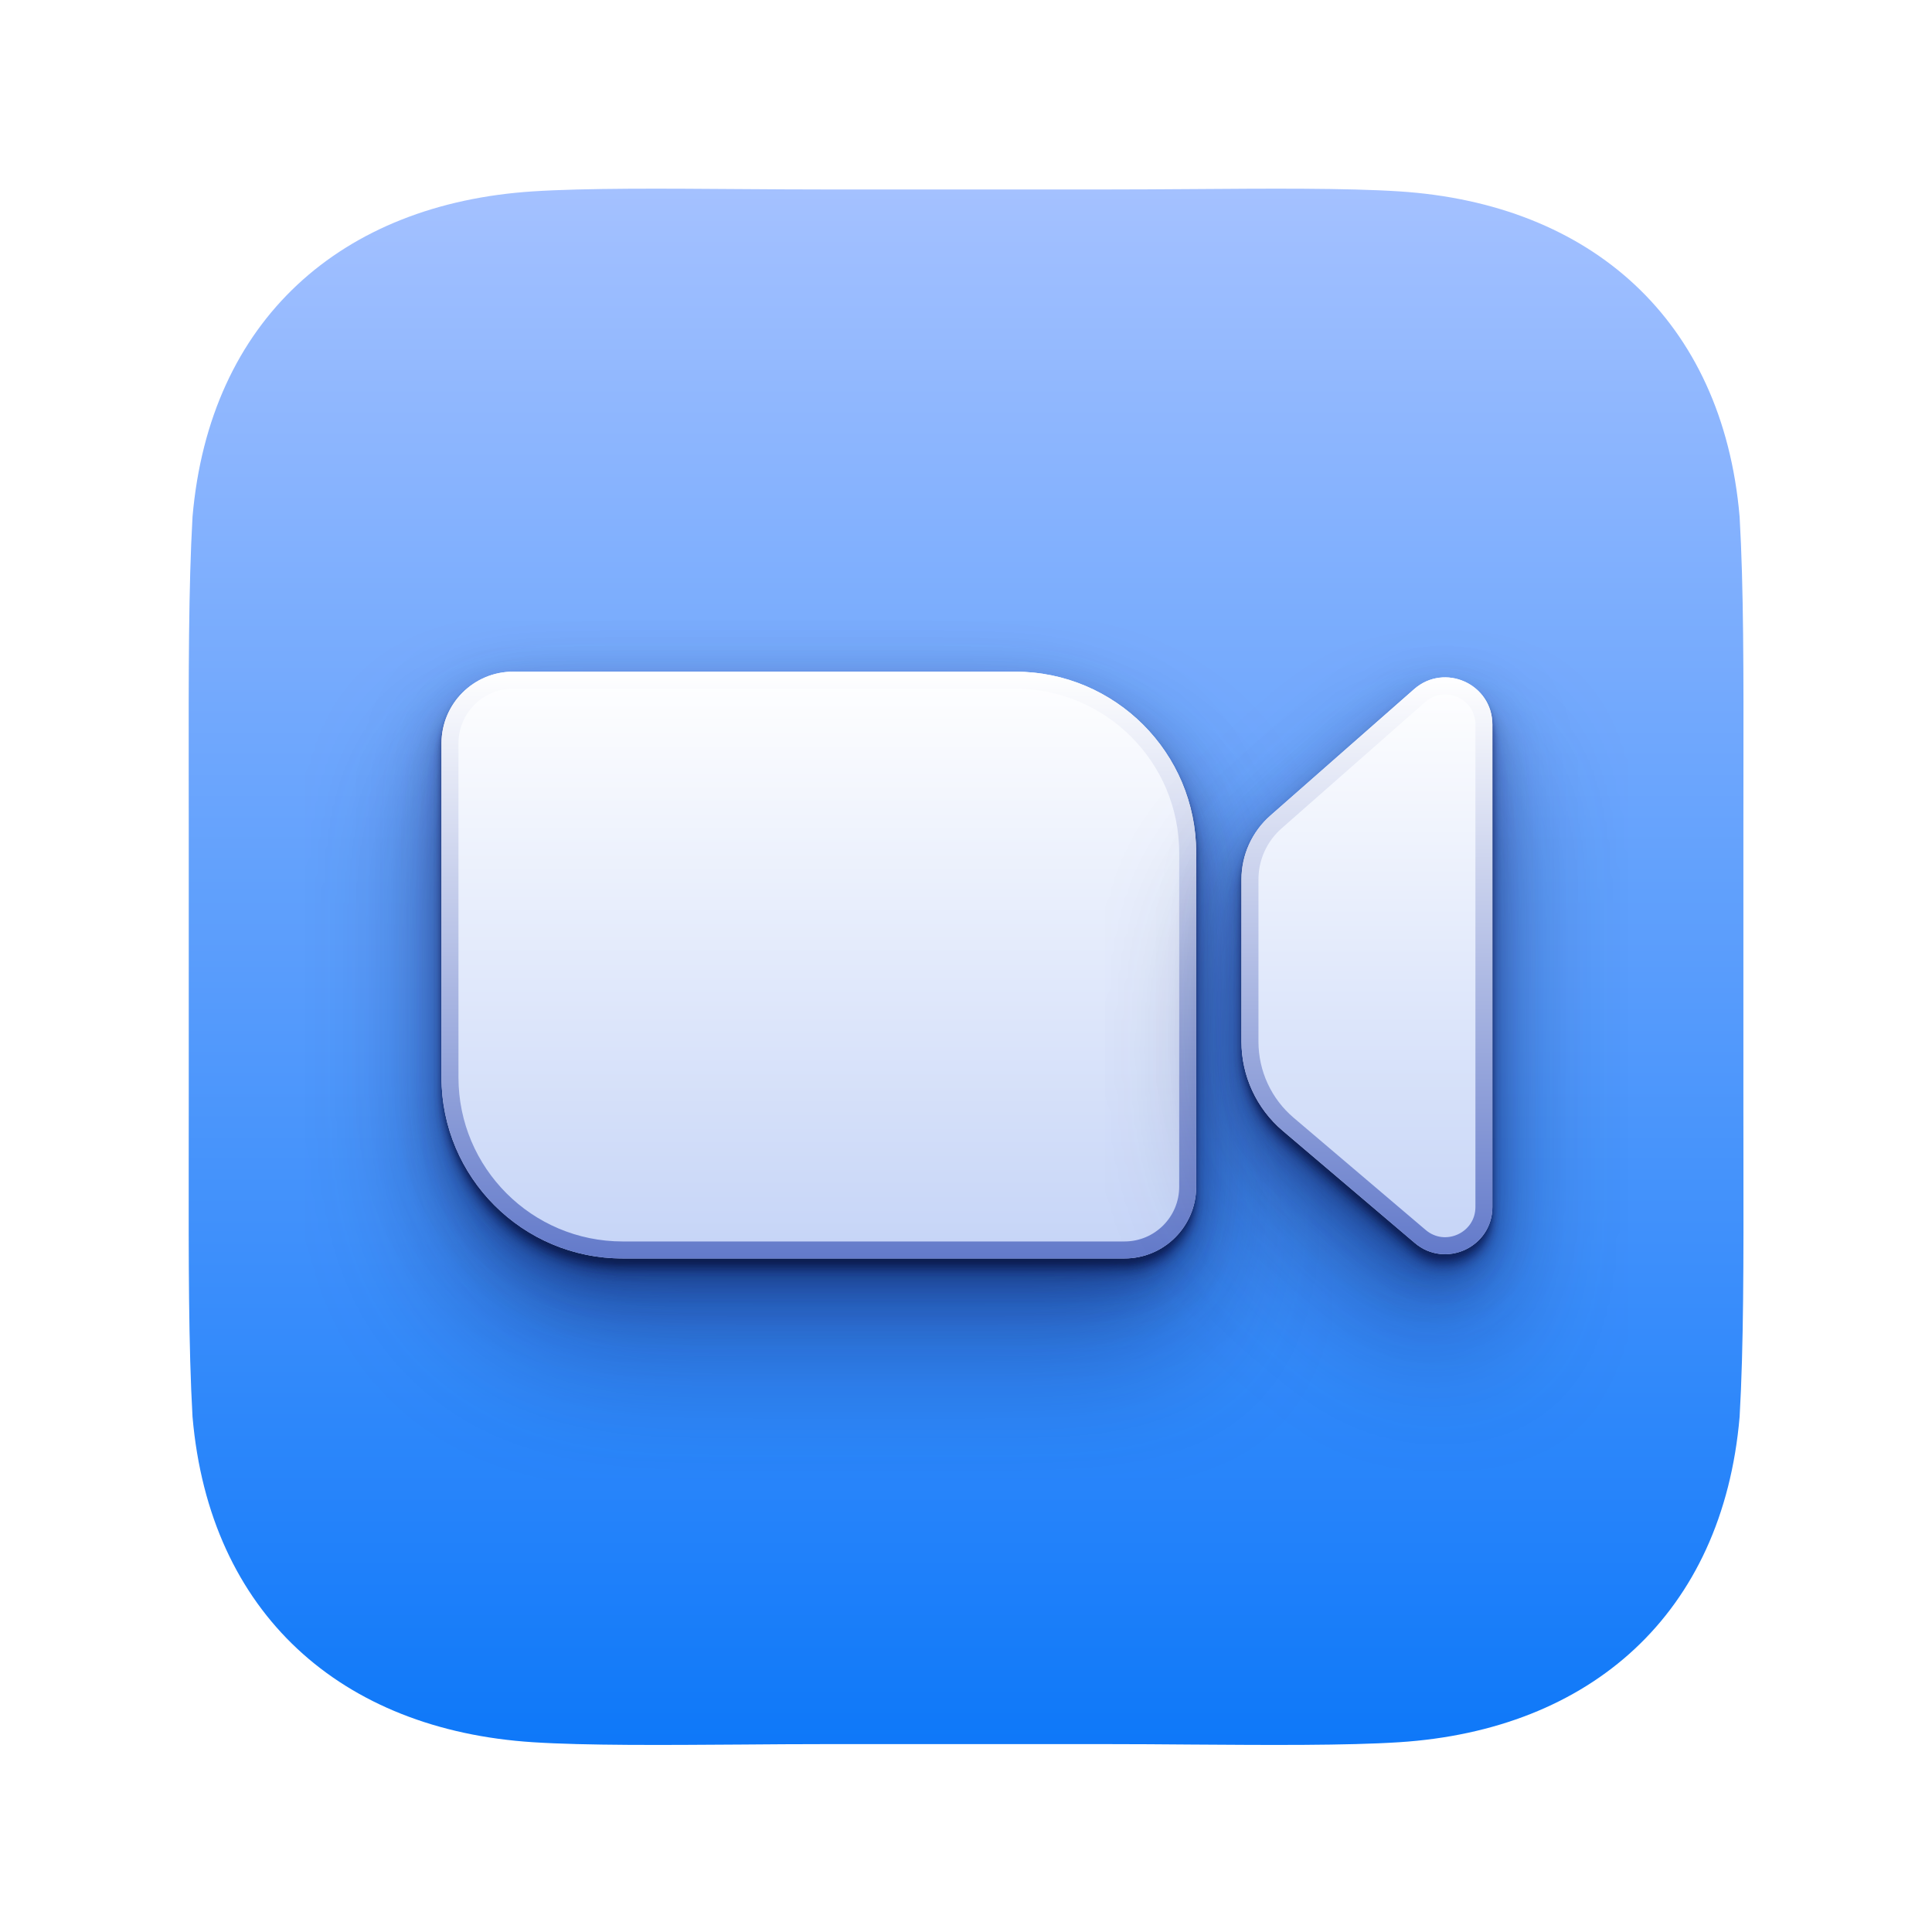
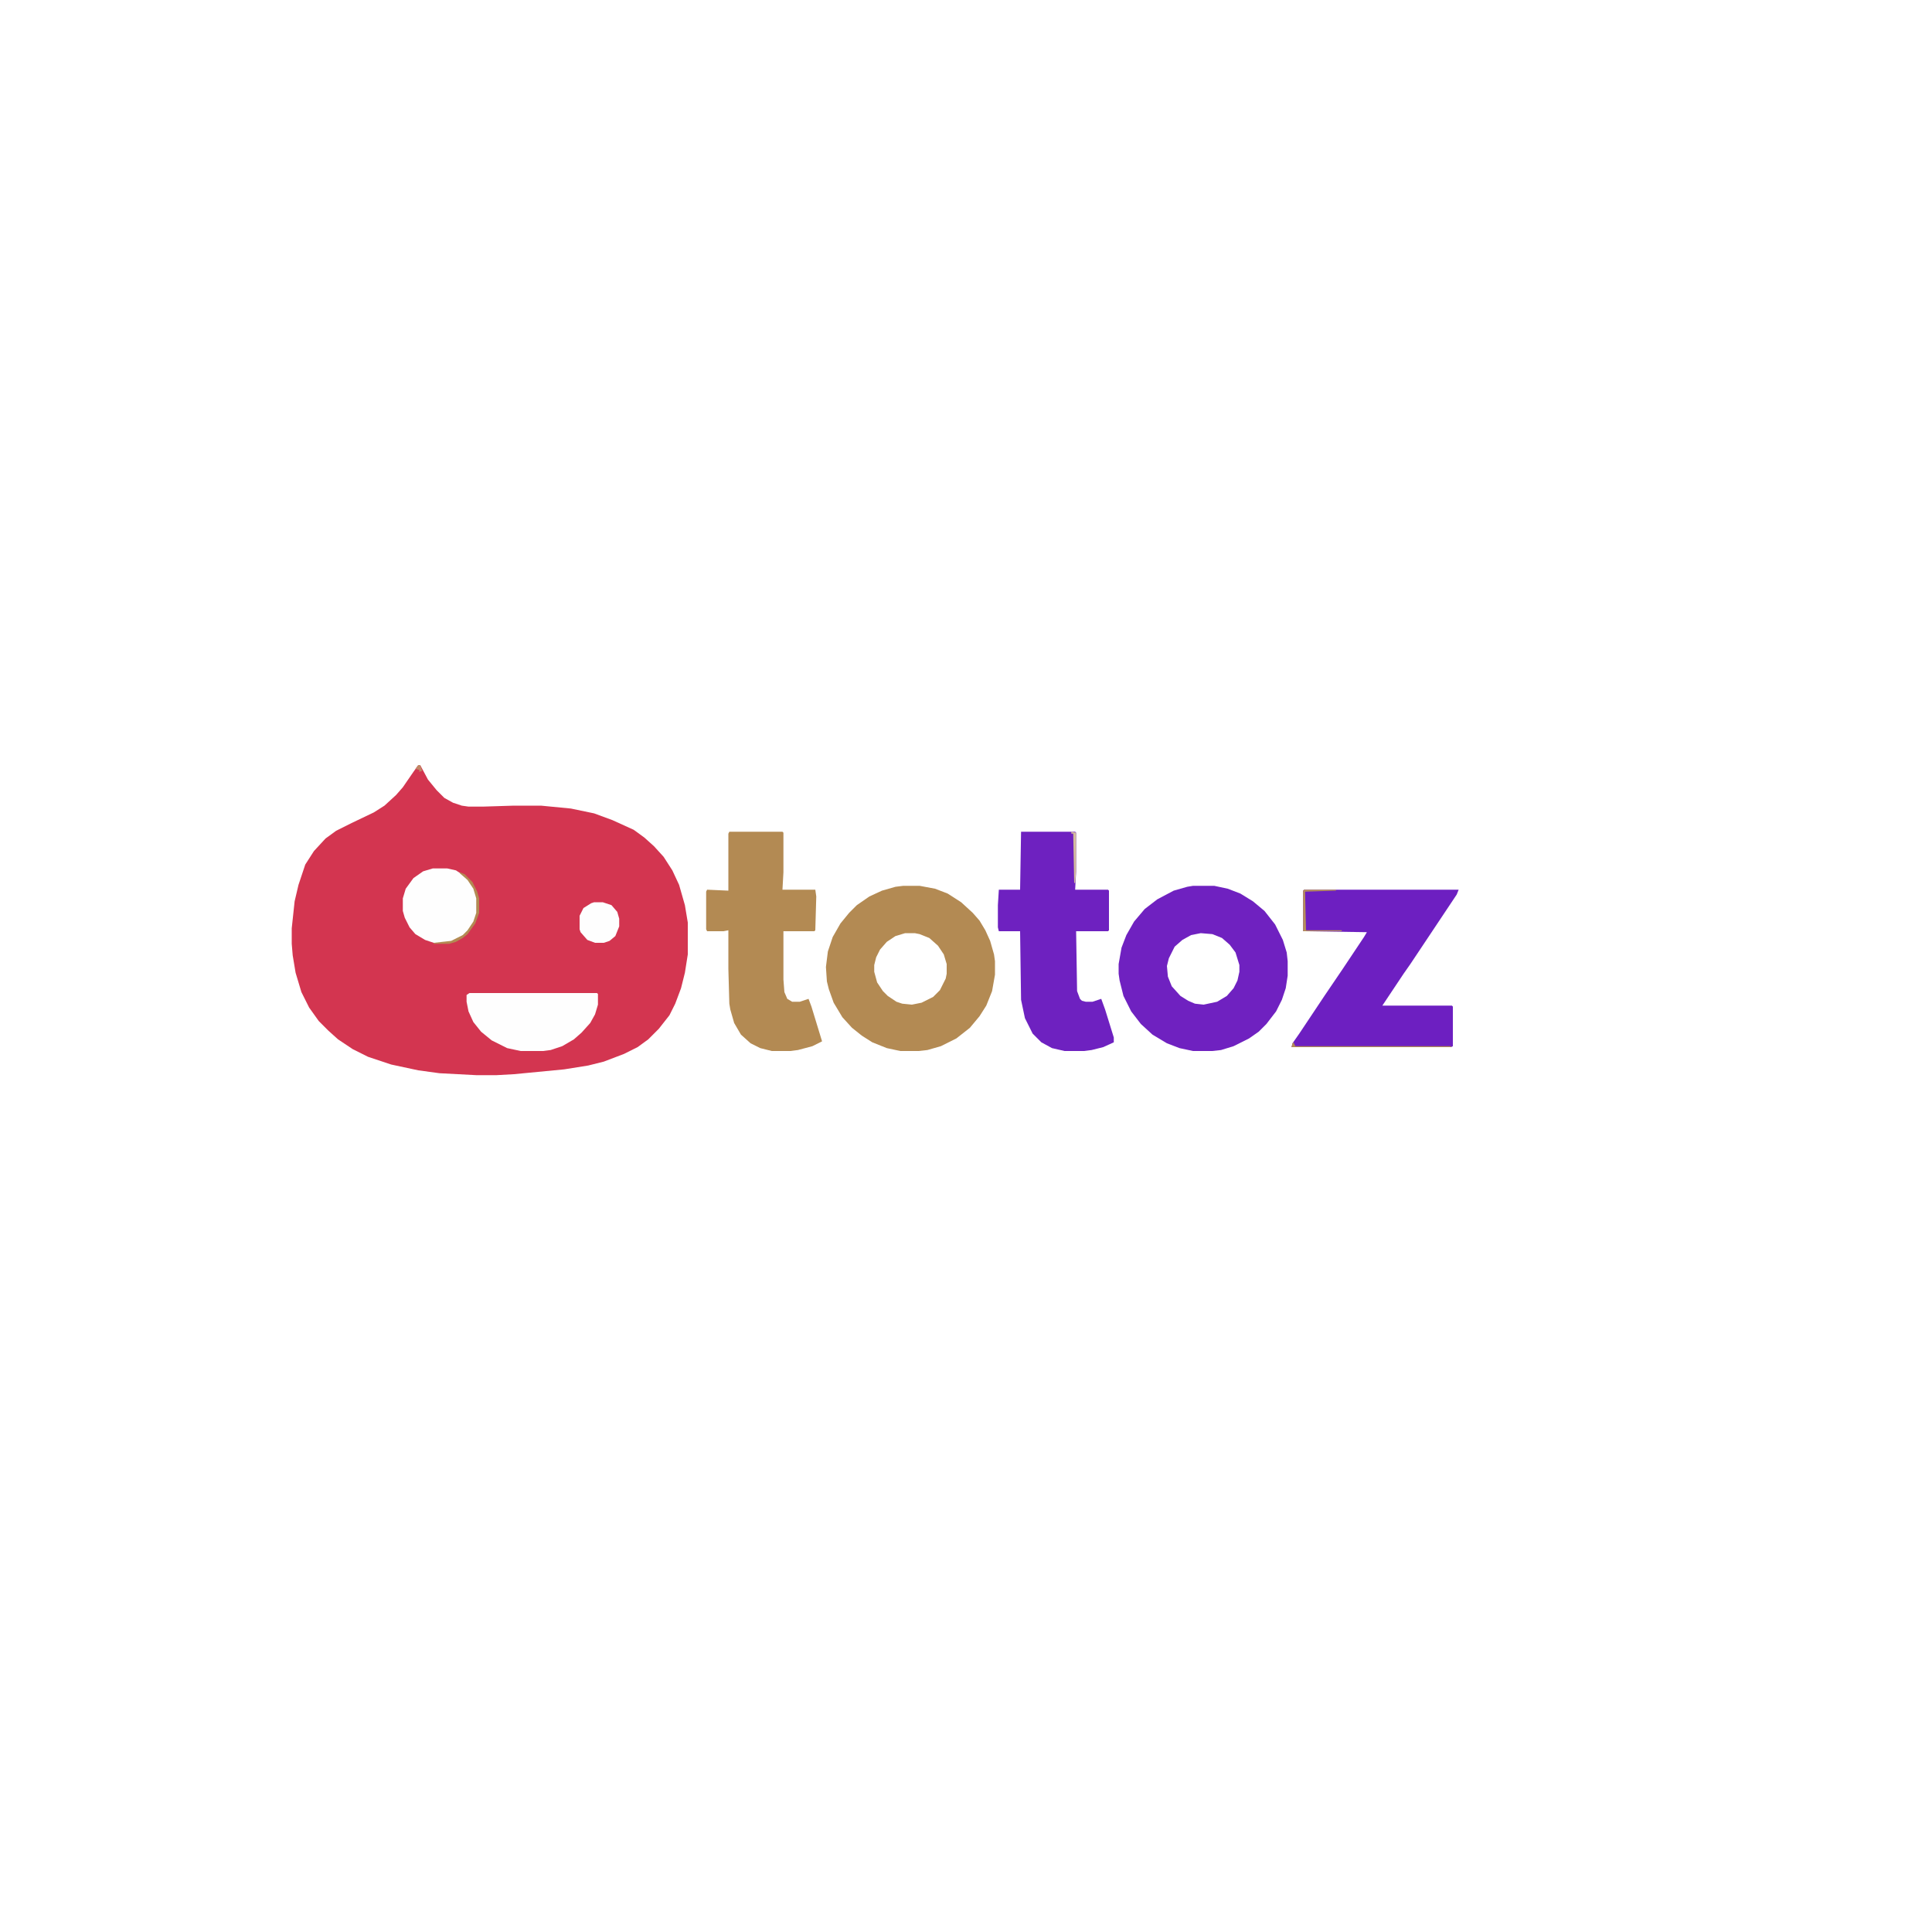
- <svg xmlns="http://www.w3.org/2000/svg" width="40" height="40" viewBox="0 0 40 40" fill="none">
-   <path d="M15.342 3.915C15.939 3.919 16.535 3.923 17.105 3.923H22.898C23.468 3.923 24.064 3.919 24.661 3.915C26.268 3.903 27.877 3.892 28.966 3.962C32.931 4.216 35.666 6.618 36.017 10.7C36.101 12.167 36.099 13.934 36.096 16.018V16.019C36.096 16.376 36.095 16.743 36.095 17.12V22.913C36.095 23.29 36.096 23.657 36.096 24.015C36.099 26.099 36.101 27.866 36.017 29.333C35.666 33.415 32.931 35.817 28.966 36.071C27.877 36.141 26.268 36.13 24.661 36.119C24.064 36.114 23.468 36.11 22.898 36.11H17.105C16.535 36.11 15.939 36.114 15.342 36.119C13.735 36.13 12.126 36.141 11.037 36.071C7.072 35.817 4.338 33.415 3.986 29.333C3.903 27.866 3.905 26.099 3.907 24.015V24.015C3.907 23.657 3.908 23.29 3.908 22.913V17.12C3.908 16.743 3.907 16.376 3.907 16.019V16.018C3.905 13.934 3.903 12.167 3.986 10.7C4.338 6.618 7.072 4.216 11.037 3.962C12.126 3.892 13.735 3.903 15.342 3.915Z" fill="url(#paint0_linear_2753_16477)" />
-   <g filter="url(#filter0_dddddd_2753_16477)">
-     <path d="M9.141 15.391C9.141 14.571 9.805 13.906 10.625 13.906H21.016C23.087 13.906 24.766 15.585 24.766 17.656V24.57C24.766 25.39 24.101 26.055 23.281 26.055H12.891C10.82 26.055 9.141 24.376 9.141 22.305V15.391Z" fill="url(#paint1_linear_2753_16477)" />
-     <path d="M9.316 15.391C9.316 14.668 9.902 14.082 10.625 14.082H21.016C22.99 14.082 24.59 15.682 24.59 17.656V24.57C24.59 25.293 24.004 25.879 23.281 25.879H12.891C10.917 25.879 9.316 24.279 9.316 22.305V15.391Z" stroke="url(#paint2_linear_2753_16477)" stroke-width="0.352" />
-   </g>
-   <g filter="url(#filter1_dddddd_2753_16477)">
-     <path d="M25.703 18.207C25.703 17.702 25.921 17.221 26.3 16.887L29.277 14.269C29.908 13.714 30.898 14.162 30.898 15.002V24.989C30.898 25.821 29.924 26.272 29.29 25.733L26.557 23.411C26.015 22.951 25.703 22.276 25.703 21.566V18.207Z" fill="url(#paint3_linear_2753_16477)" />
-     <path d="M25.879 18.207C25.879 17.753 26.075 17.32 26.416 17.02L29.393 14.401C29.91 13.946 30.723 14.313 30.723 15.002V24.989C30.723 25.671 29.924 26.041 29.403 25.599L26.671 23.277C26.168 22.851 25.879 22.225 25.879 21.566V18.207Z" stroke="url(#paint4_linear_2753_16477)" stroke-width="0.352" />
-   </g>
-   <defs>
-     <filter id="filter0_dddddd_2753_16477" x="6.328" y="12.852" width="21.25" height="17.773" filterUnits="userSpaceOnUse" color-interpolation-filters="sRGB">
-       <feFlood flood-opacity="0" result="BackgroundImageFix" />
-       <feColorMatrix in="SourceAlpha" type="matrix" values="0 0 0 0 0 0 0 0 0 0 0 0 0 0 0 0 0 0 127 0" result="hardAlpha" />
-       <feOffset dy="0.096" />
-       <feGaussianBlur stdDeviation="0.036" />
-       <feColorMatrix type="matrix" values="0 0 0 0 0.051 0 0 0 0 0.122 0 0 0 0 0.396 0 0 0 0.19 0" />
-       <feBlend mode="multiply" in2="BackgroundImageFix" result="effect1_dropShadow_2753_16477" />
-       <feColorMatrix in="SourceAlpha" type="matrix" values="0 0 0 0 0 0 0 0 0 0 0 0 0 0 0 0 0 0 127 0" result="hardAlpha" />
-       <feOffset dy="0.189" />
-       <feGaussianBlur stdDeviation="0.079" />
-       <feColorMatrix type="matrix" values="0 0 0 0 0.051 0 0 0 0 0.122 0 0 0 0 0.396 0 0 0 0.369 0" />
-       <feBlend mode="multiply" in2="effect1_dropShadow_2753_16477" result="effect2_dropShadow_2753_16477" />
-       <feColorMatrix in="SourceAlpha" type="matrix" values="0 0 0 0 0 0 0 0 0 0 0 0 0 0 0 0 0 0 127 0" result="hardAlpha" />
-       <feOffset dy="0.291" />
-       <feGaussianBlur stdDeviation="0.135" />
-       <feColorMatrix type="matrix" values="0 0 0 0 0.051 0 0 0 0 0.122 0 0 0 0 0.396 0 0 0 0.3 0" />
-       <feBlend mode="multiply" in2="effect2_dropShadow_2753_16477" result="effect3_dropShadow_2753_16477" />
-       <feColorMatrix in="SourceAlpha" type="matrix" values="0 0 0 0 0 0 0 0 0 0 0 0 0 0 0 0 0 0 127 0" result="hardAlpha" />
-       <feOffset dy="0.427" />
-       <feGaussianBlur stdDeviation="0.43" />
-       <feColorMatrix type="matrix" values="0 0 0 0 0.051 0 0 0 0 0.122 0 0 0 0 0.396 0 0 0 0.3 0" />
-       <feBlend mode="multiply" in2="effect3_dropShadow_2753_16477" result="effect4_dropShadow_2753_16477" />
-       <feColorMatrix in="SourceAlpha" type="matrix" values="0 0 0 0 0 0 0 0 0 0 0 0 0 0 0 0 0 0 127 0" result="hardAlpha" />
-       <feOffset dy="0.665" />
-       <feGaussianBlur stdDeviation="0.799" />
-       <feColorMatrix type="matrix" values="0 0 0 0 0.051 0 0 0 0 0.122 0 0 0 0 0.396 0 0 0 0.29 0" />
-       <feBlend mode="overlay" in2="effect4_dropShadow_2753_16477" result="effect5_dropShadow_2753_16477" />
-       <feColorMatrix in="SourceAlpha" type="matrix" values="0 0 0 0 0 0 0 0 0 0 0 0 0 0 0 0 0 0 127 0" result="hardAlpha" />
-       <feOffset dy="1.758" />
-       <feGaussianBlur stdDeviation="1.406" />
-       <feColorMatrix type="matrix" values="0 0 0 0 0.051 0 0 0 0 0.122 0 0 0 0 0.396 0 0 0 0.45 0" />
-       <feBlend mode="multiply" in2="effect5_dropShadow_2753_16477" result="effect6_dropShadow_2753_16477" />
-       <feBlend mode="normal" in="SourceGraphic" in2="effect6_dropShadow_2753_16477" result="shape" />
-     </filter>
-     <filter id="filter1_dddddd_2753_16477" x="22.891" y="12.969" width="10.82" height="17.569" filterUnits="userSpaceOnUse" color-interpolation-filters="sRGB">
-       <feFlood flood-opacity="0" result="BackgroundImageFix" />
-       <feColorMatrix in="SourceAlpha" type="matrix" values="0 0 0 0 0 0 0 0 0 0 0 0 0 0 0 0 0 0 127 0" result="hardAlpha" />
-       <feOffset dy="0.096" />
-       <feGaussianBlur stdDeviation="0.036" />
-       <feColorMatrix type="matrix" values="0 0 0 0 0.051 0 0 0 0 0.122 0 0 0 0 0.396 0 0 0 0.19 0" />
-       <feBlend mode="multiply" in2="BackgroundImageFix" result="effect1_dropShadow_2753_16477" />
-       <feColorMatrix in="SourceAlpha" type="matrix" values="0 0 0 0 0 0 0 0 0 0 0 0 0 0 0 0 0 0 127 0" result="hardAlpha" />
-       <feOffset dy="0.189" />
-       <feGaussianBlur stdDeviation="0.079" />
-       <feColorMatrix type="matrix" values="0 0 0 0 0.051 0 0 0 0 0.122 0 0 0 0 0.396 0 0 0 0.369 0" />
-       <feBlend mode="multiply" in2="effect1_dropShadow_2753_16477" result="effect2_dropShadow_2753_16477" />
-       <feColorMatrix in="SourceAlpha" type="matrix" values="0 0 0 0 0 0 0 0 0 0 0 0 0 0 0 0 0 0 127 0" result="hardAlpha" />
-       <feOffset dy="0.291" />
-       <feGaussianBlur stdDeviation="0.135" />
-       <feColorMatrix type="matrix" values="0 0 0 0 0.051 0 0 0 0 0.122 0 0 0 0 0.396 0 0 0 0.3 0" />
-       <feBlend mode="multiply" in2="effect2_dropShadow_2753_16477" result="effect3_dropShadow_2753_16477" />
-       <feColorMatrix in="SourceAlpha" type="matrix" values="0 0 0 0 0 0 0 0 0 0 0 0 0 0 0 0 0 0 127 0" result="hardAlpha" />
-       <feOffset dy="0.427" />
-       <feGaussianBlur stdDeviation="0.43" />
-       <feColorMatrix type="matrix" values="0 0 0 0 0.051 0 0 0 0 0.122 0 0 0 0 0.396 0 0 0 0.3 0" />
-       <feBlend mode="multiply" in2="effect3_dropShadow_2753_16477" result="effect4_dropShadow_2753_16477" />
-       <feColorMatrix in="SourceAlpha" type="matrix" values="0 0 0 0 0 0 0 0 0 0 0 0 0 0 0 0 0 0 127 0" result="hardAlpha" />
-       <feOffset dy="0.665" />
-       <feGaussianBlur stdDeviation="0.799" />
-       <feColorMatrix type="matrix" values="0 0 0 0 0.051 0 0 0 0 0.122 0 0 0 0 0.396 0 0 0 0.29 0" />
-       <feBlend mode="overlay" in2="effect4_dropShadow_2753_16477" result="effect5_dropShadow_2753_16477" />
-       <feColorMatrix in="SourceAlpha" type="matrix" values="0 0 0 0 0 0 0 0 0 0 0 0 0 0 0 0 0 0 127 0" result="hardAlpha" />
-       <feOffset dy="1.758" />
-       <feGaussianBlur stdDeviation="1.406" />
-       <feColorMatrix type="matrix" values="0 0 0 0 0.051 0 0 0 0 0.122 0 0 0 0 0.396 0 0 0 0.45 0" />
-       <feBlend mode="multiply" in2="effect5_dropShadow_2753_16477" result="effect6_dropShadow_2753_16477" />
-       <feBlend mode="normal" in="SourceGraphic" in2="effect6_dropShadow_2753_16477" result="shape" />
-     </filter>
-     <linearGradient id="paint0_linear_2753_16477" x1="20.002" y1="3.906" x2="20.002" y2="36.127" gradientUnits="userSpaceOnUse">
-       <stop stop-color="#A4C1FF" />
-       <stop offset="1" stop-color="#0E78F9" />
-     </linearGradient>
-     <linearGradient id="paint1_linear_2753_16477" x1="16.953" y1="13.906" x2="16.953" y2="26.055" gradientUnits="userSpaceOnUse">
-       <stop stop-color="white" />
-       <stop offset="1" stop-color="#C5D4F7" />
-     </linearGradient>
-     <linearGradient id="paint2_linear_2753_16477" x1="16.953" y1="13.906" x2="16.953" y2="26.055" gradientUnits="userSpaceOnUse">
-       <stop stop-color="white" />
-       <stop offset="1" stop-color="#637ACA" />
-     </linearGradient>
-     <linearGradient id="paint3_linear_2753_16477" x1="28.301" y1="14.023" x2="28.301" y2="25.967" gradientUnits="userSpaceOnUse">
-       <stop stop-color="white" />
-       <stop offset="1" stop-color="#C5D4F7" />
-     </linearGradient>
-     <linearGradient id="paint4_linear_2753_16477" x1="28.301" y1="14.023" x2="28.301" y2="25.967" gradientUnits="userSpaceOnUse">
-       <stop stop-color="white" />
-       <stop offset="1" stop-color="#637ACA" />
-     </linearGradient>
-   </defs>
+ <svg xmlns="http://www.w3.org/2000/svg" version="1.1" viewBox="0 0 2000 2000" width="1280" height="1280">
+   <path transform="translate(433,792)" d="m0 0h2l8 15 9 11 8 8 9 5 9 3 7 1h15l32-1h28l31 3 24 5 19 7 22 10 11 8 10 9 10 11 9 14 7 15 6 21 3 18v33l-3 19-4 16-6 16-6 12-11 14-11 11-11 8-14 7-21 8-16 4-25 4-52 5-18 1h-21l-38-2-22-3-28-6-24-8-16-8-15-10-10-9-10-10-10-14-8-16-6-20-3-18-1-12v-16l3-28 4-17 7-21 9-14 12-13 11-8 16-8 23-11 11-7 12-11 7-8 11-16z" fill="#D33550" />
+   <path transform="translate(1235,917)" d="m0 0h22l14 3 13 5 13 8 12 10 11 14 8 16 4 13 1 9v15l-2 13-4 12-6 12-10 13-8 8-10 7-16 8-13 4-9 1h-20l-14-3-13-5-15-9-12-11-10-13-8-16-4-16-1-7v-10l3-17 5-13 8-14 11-13 13-10 17-9 14-4zm8 49-10 2-9 5-8 7-6 12-2 8 1 11 4 10 9 10 8 5 7 3 9 1 14-3 10-6 7-8 4-8 2-9v-7l-4-13-6-8-8-7-10-4z" fill="#6F21C0" />
+   <path transform="translate(935,917)" d="m0 0h17l16 3 13 5 14 9 12 11 7 8 6 10 5 11 4 14 1 7v14l-3 17-6 15-7 11-10 12-14 11-16 8-14 4-9 1h-19l-14-3-15-6-11-7-10-8-10-11-9-15-5-14-2-8-1-15 2-16 5-15 8-14 9-11 8-8 13-9 13-6 14-4zm2 49-10 3-9 6-7 8-4 8-2 8v7l3 11 6 9 5 5 9 6 6 2 10 1 10-2 12-6 7-7 6-12 1-5v-10l-3-10-6-9-9-8-10-4-5-1z" fill="#B38A53" />
+   <path transform="translate(1350,921)" d="m0 0h160l-2 5-48 72-7 10-22 33h72l1 1v41l-2 1h-165l1-4 7-10 26-39 19-28 22-33 3-5-66-1v-42z" fill="#6D1FC1" />
+   <path transform="translate(1057,861)" d="m0 0h56l1 1v40l-1 19h34l1 1v41l-1 1h-33l1 62 3 8 2 2 4 1h7l9-3 4 11 9 29v5l-11 5-12 3-8 1h-20l-13-3-11-6-9-9-8-16-4-19-1-71h-22l-1-4v-23l1-16h22z" fill="#6E21C0" />
+   <path transform="translate(755,861)" d="m0 0h55l1 1v41l-1 18h34l1 7-1 35-1 1h-32v50l1 13 3 7 5 3h8l9-3 3 8 11 36-10 5-15 4-8 1h-19l-12-3-10-5-10-9-7-12-4-14-1-6-1-36v-40l-5 1h-17l-1-2v-39l1-2 22 1v-59z" fill="#B38A53" />
+   <path transform="translate(486,1028)" d="m0 0h132l1 1v11l-3 10-5 9-9 10-8 7-12 7-12 4-8 1h-23l-14-3-16-8-11-9-8-10-5-11-2-10v-7z" fill="#FEFEFE" />
+   <path transform="translate(448,899)" d="m0 0h15l9 2 9 6 8 9 4 9 1 5v15l-4 11-7 10-11 7-5 2-6 1h-12l-9-3-10-6-6-7-5-10-2-7v-13l3-10 8-11 10-7z" fill="#FEFEFE" />
+   <path transform="translate(615,934)" d="m0 0h9l9 3 6 7 2 7v8l-4 10-6 5-6 2h-9l-8-3-7-8-1-3v-14l4-8 8-5z" fill="#FEFEFE" />
+   <path transform="translate(476,903)" d="m0 0 5 2 8 8 5 10 2 7v15l-4 11-8 11-5 4-7 4-7 2h-16v-1l18-2 12-6 5-5 6-9 3-9v-15l-3-10-6-9-8-7z" fill="#B38A53" />
+   <path transform="translate(1339,1079)" d="m0 0 2 4h161v1h-165l1-4z" fill="#B38B54" />
+   <path transform="translate(1350,921)" d="m0 0h33v1l-32 1 1 40h37v1h-40v-42z" fill="#B68F5A" />
+   <path transform="translate(1109,861)" d="m0 0 5 1v40l-1 12h-1l-1-51h-2z" fill="#D3BC9D" />
+   <path transform="translate(433,792)" d="m0 0h2l2 6-3 1v-2l-4-1z" fill="#C18665" />
</svg>
